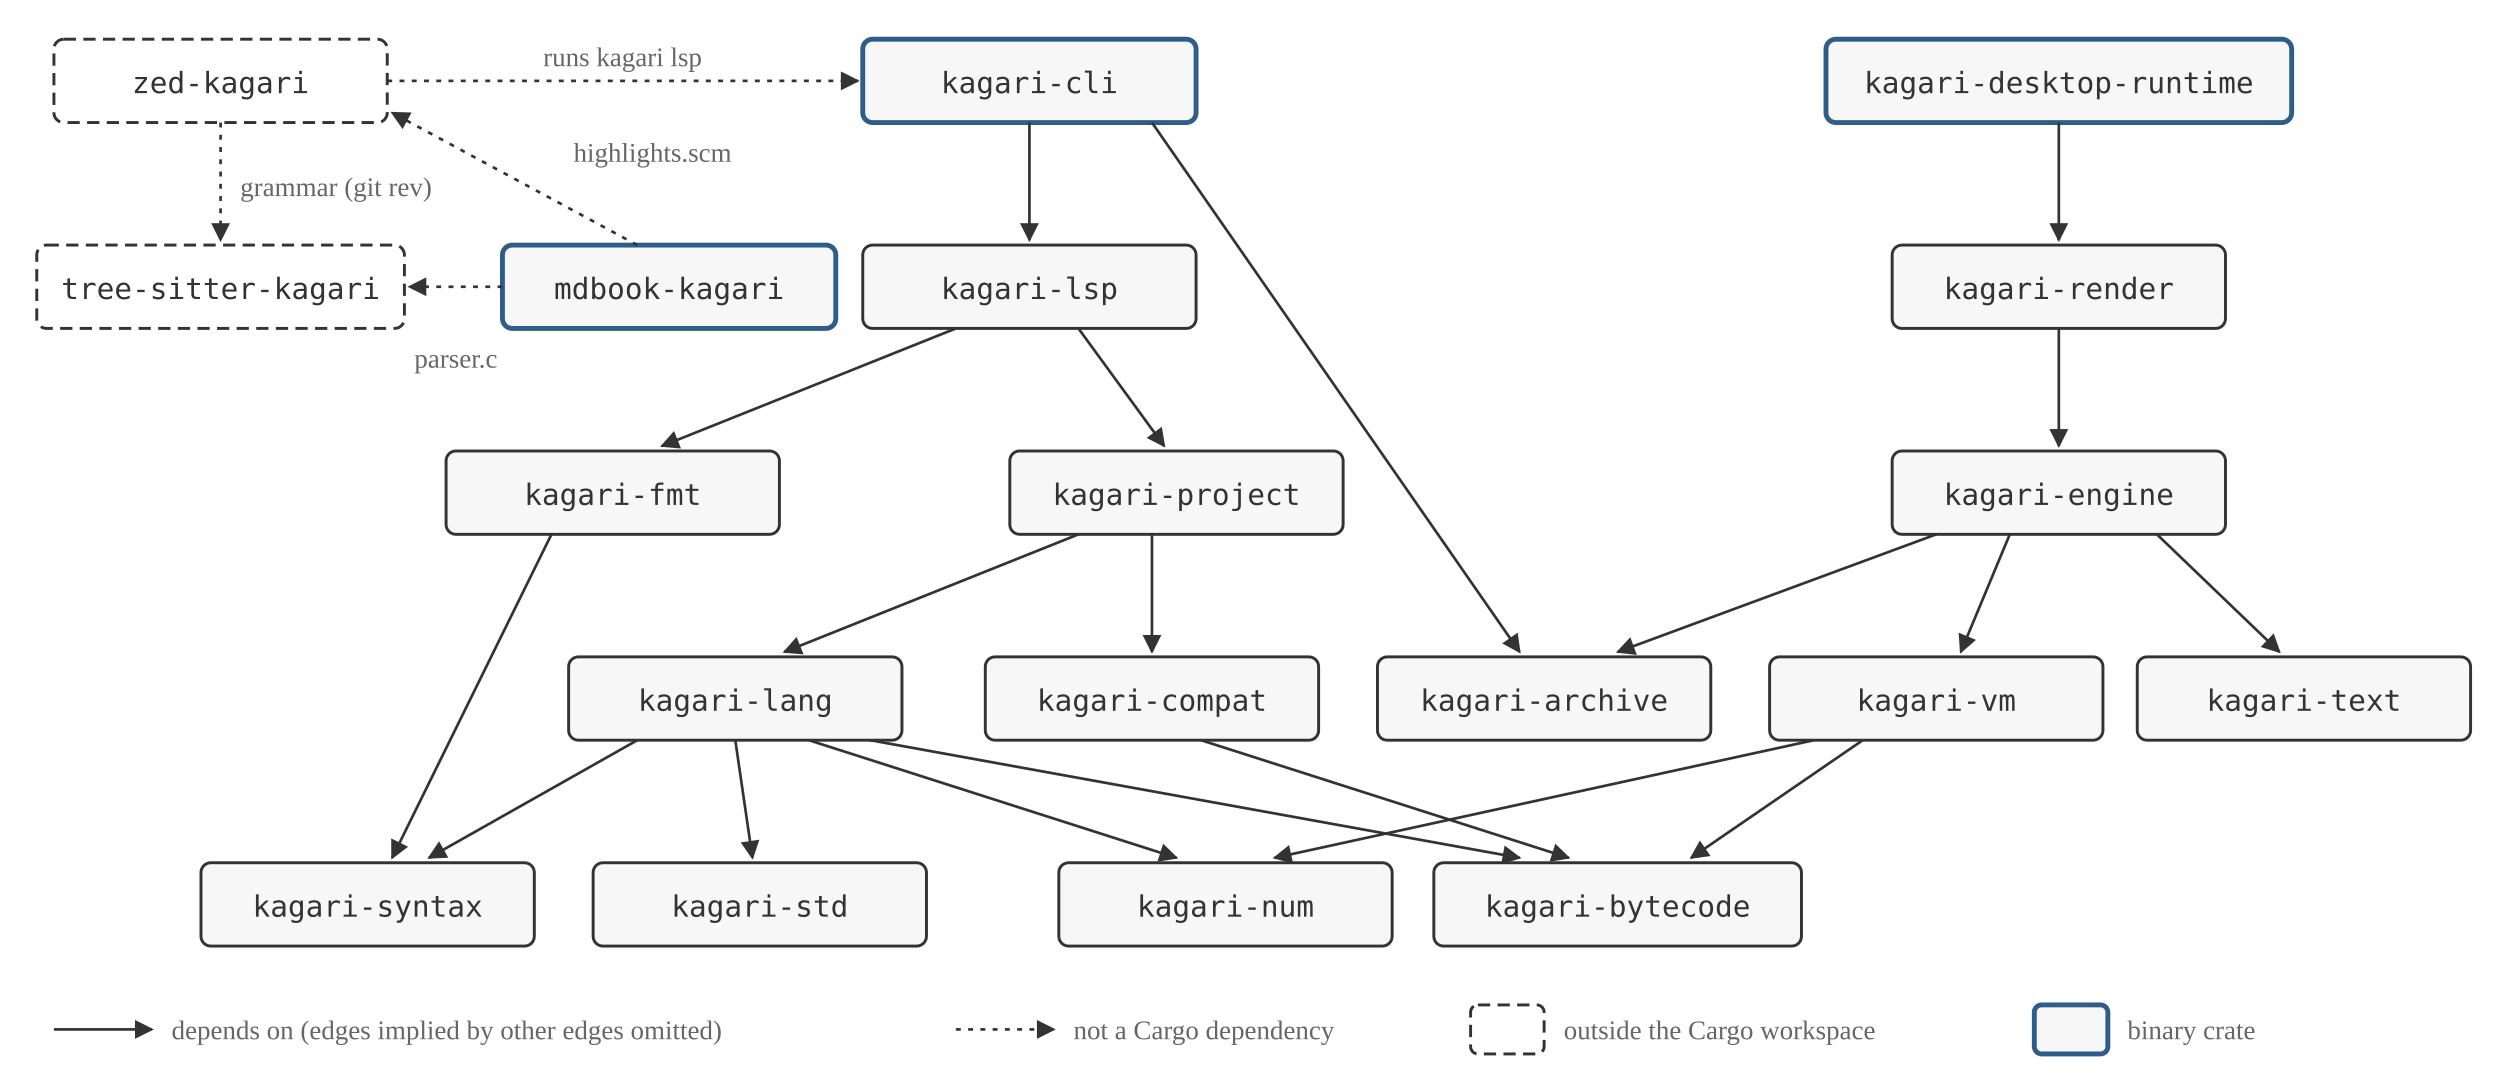
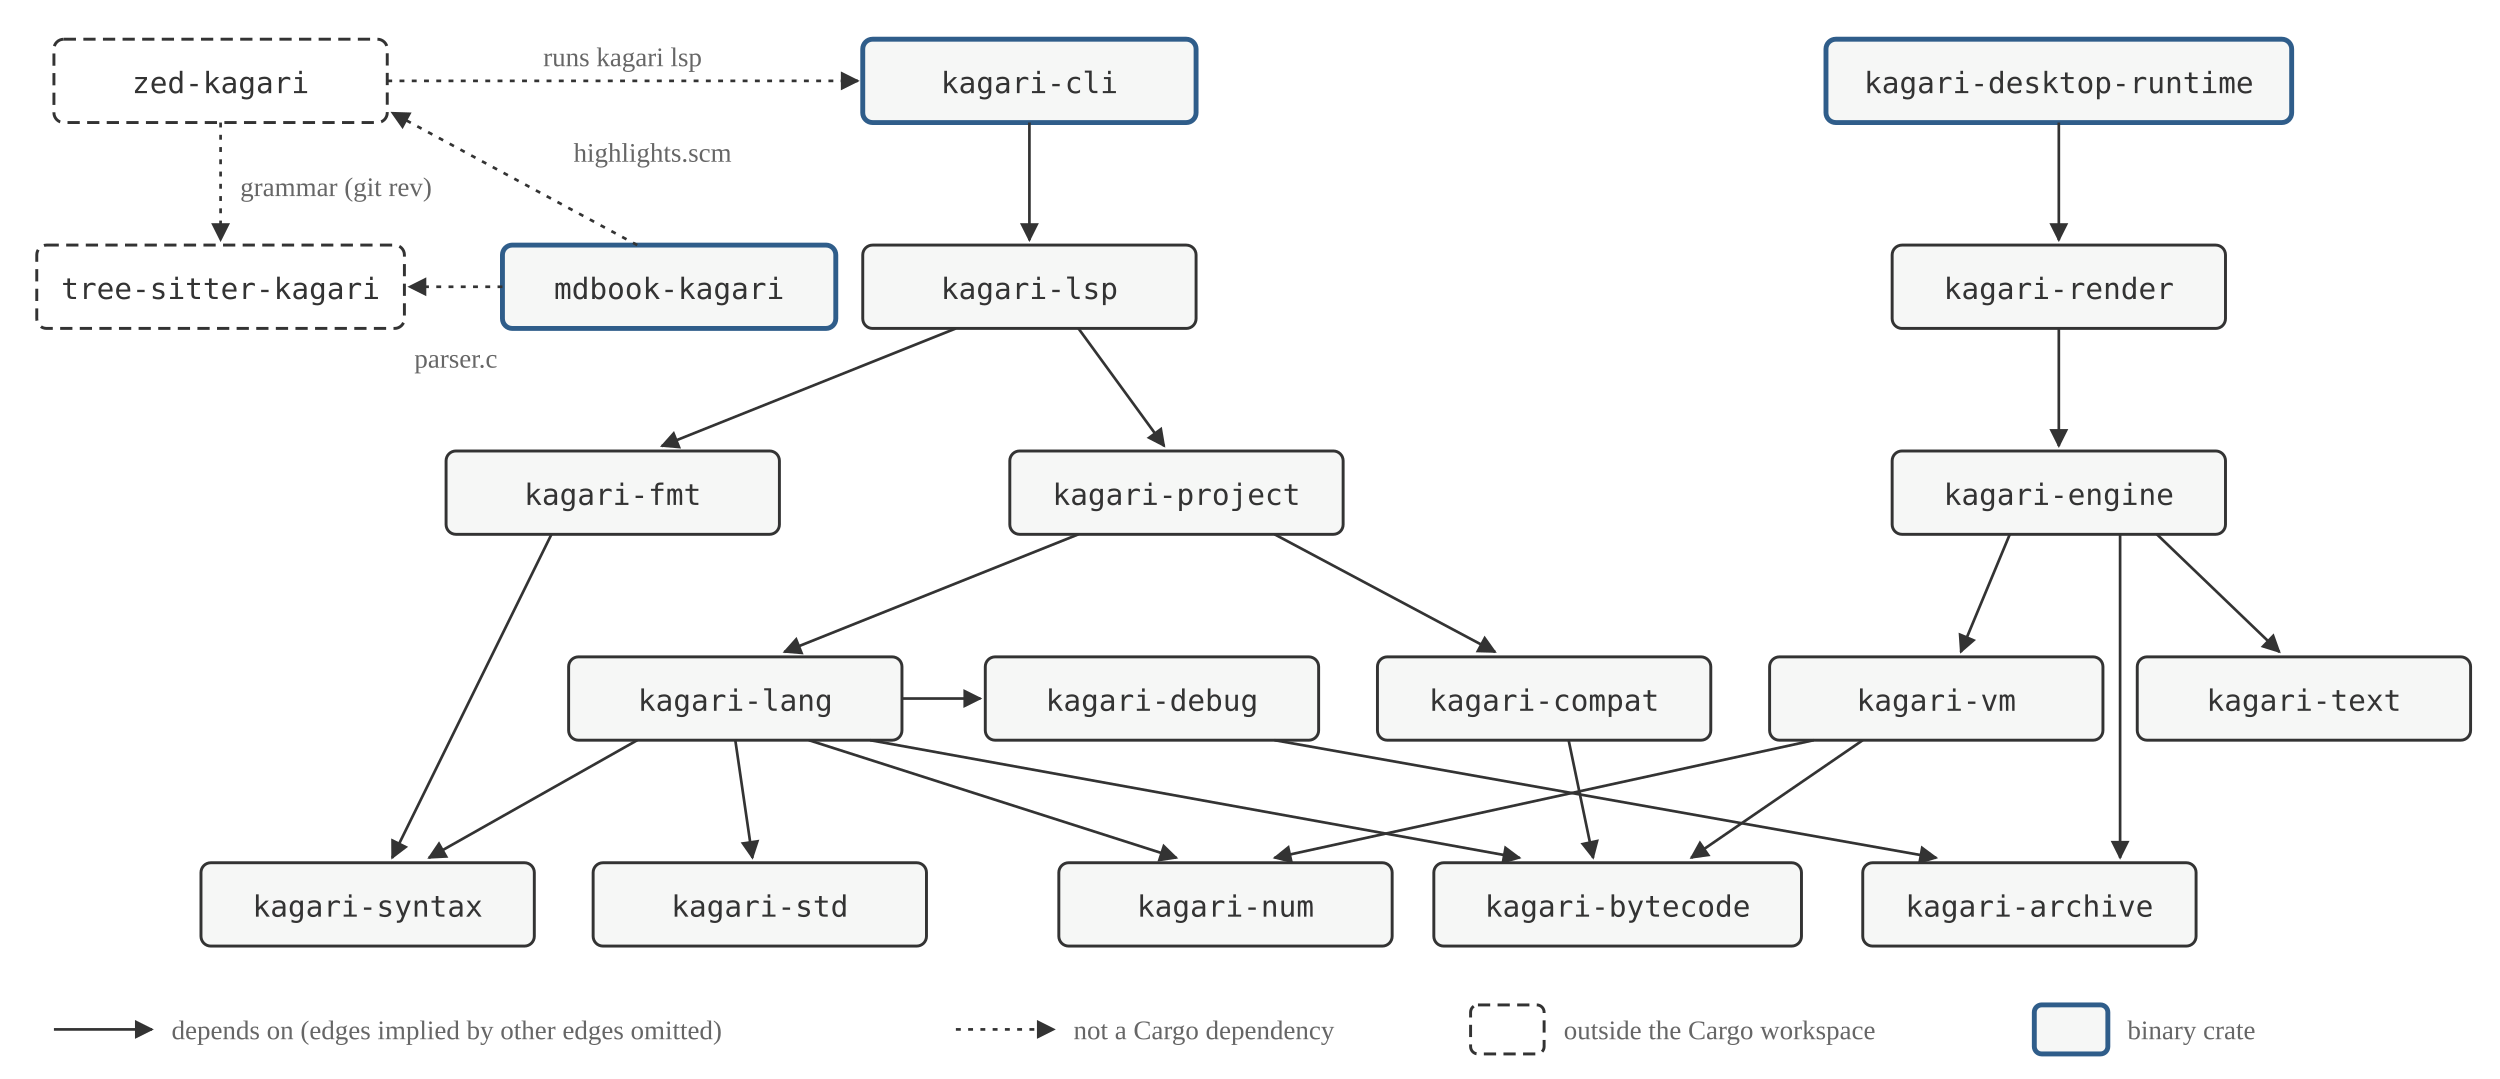
- <svg xmlns="http://www.w3.org/2000/svg" viewBox="0 0 1020 440" width="100%" style="max-width:1020px" role="img" aria-label="Crate dependency graph of the Kagari workspace: the kagari CLI depends on kagari-lsp and kagari-archive; kagari-lsp on kagari-project and kagari-fmt; kagari-project on kagari-compat and kagari-lang; kagari-lang on kagari-syntax, kagari-std, kagari-num and kagari-bytecode; the desktop runtime on kagari-render, which depends on kagari-engine, which depends on kagari-vm, kagari-text and kagari-archive; kagari-vm on kagari-bytecode and kagari-num. The Zed extension uses the tree-sitter grammar and runs kagari lsp. The mdbook-kagari book preprocessor compiles the tree-sitter parser and reads the Zed extension's highlights.scm.">
+ <svg xmlns="http://www.w3.org/2000/svg" viewBox="0 0 1020 440" width="100%" style="max-width:1020px" role="img" aria-label="Crate dependency graph of the Kagari workspace: the kagari CLI depends on kagari-lsp; kagari-lsp on kagari-project and kagari-fmt; kagari-project on kagari-compat and kagari-lang; kagari-lang on kagari-syntax, kagari-std, kagari-num, kagari-bytecode and kagari-debug, which depends on kagari-archive; the desktop runtime on kagari-render, which depends on kagari-engine, which depends on kagari-vm, kagari-text and kagari-archive; kagari-vm on kagari-bytecode and kagari-num. The Zed extension uses the tree-sitter grammar and runs kagari lsp. The mdbook-kagari book preprocessor compiles the tree-sitter parser and reads the Zed extension's highlights.scm.">
  <style>
.kg-box{fill:var(--quote-bg,#f6f7f6);stroke:var(--fg,#333);stroke-width:1.2}
.kg-hl{fill:var(--quote-bg,#f6f7f6);stroke:var(--links,#2f5d8a);stroke-width:2}
.kg-ext{fill:none;stroke:var(--fg,#333);stroke-width:1.2;stroke-dasharray:5 3}
.kg-ln{fill:none;stroke:var(--fg,#333);stroke-width:1.1}
.kg-dot{fill:none;stroke:var(--fg,#333);stroke-width:1.1;stroke-dasharray:2 3}
.kg-head{fill:var(--fg,#333)}
.kg-t{fill:var(--fg,#333);font-size:12px}
.kg-s{fill:var(--fg,#333);font-size:11px;opacity:.75}
.kg-m{font-family:monospace}
.kg-c{text-anchor:middle}
</style>
  <defs>
    <marker id="kg-arrow-layout" viewBox="0 0 10 10" refX="9" refY="5" markerWidth="7" markerHeight="7" orient="auto-start-reverse">
      <path d="M0,0L10,5L0,10z" class="kg-head" />
    </marker>
  </defs>
  <rect x="22" y="16" width="136" height="34" rx="4" class="kg-ext" />
  <text x="90" y="38" class="kg-t kg-m kg-c">zed-kagari</text>
  <rect x="352" y="16" width="136" height="34" rx="4" class="kg-hl" />
  <text x="420" y="38" class="kg-t kg-m kg-c">kagari-cli</text>
  <rect x="745" y="16" width="190" height="34" rx="4" class="kg-hl" />
  <text x="840" y="38" class="kg-t kg-m kg-c">kagari-desktop-runtime</text>
  <rect x="15" y="100" width="150" height="34" rx="4" class="kg-ext" />
  <text x="90" y="122" class="kg-t kg-m kg-c">tree-sitter-kagari</text>
  <rect x="352" y="100" width="136" height="34" rx="4" class="kg-box" />
  <text x="420" y="122" class="kg-t kg-m kg-c">kagari-lsp</text>
  <rect x="205" y="100" width="136" height="34" rx="4" class="kg-hl" />
  <text x="273" y="122" class="kg-t kg-m kg-c">mdbook-kagari</text>
  <rect x="772" y="100" width="136" height="34" rx="4" class="kg-box" />
  <text x="840" y="122" class="kg-t kg-m kg-c">kagari-render</text>
  <rect x="182" y="184" width="136" height="34" rx="4" class="kg-box" />
  <text x="250" y="206" class="kg-t kg-m kg-c">kagari-fmt</text>
  <rect x="412" y="184" width="136" height="34" rx="4" class="kg-box" />
  <text x="480" y="206" class="kg-t kg-m kg-c">kagari-project</text>
  <rect x="772" y="184" width="136" height="34" rx="4" class="kg-box" />
  <text x="840" y="206" class="kg-t kg-m kg-c">kagari-engine</text>
  <rect x="232" y="268" width="136" height="34" rx="4" class="kg-box" />
  <text x="300" y="290" class="kg-t kg-m kg-c">kagari-lang</text>
  <rect x="402" y="268" width="136" height="34" rx="4" class="kg-box" />
-   <text x="470" y="290" class="kg-t kg-m kg-c">kagari-compat</text>
+   <text x="470" y="290" class="kg-t kg-m kg-c">kagari-debug</text>
  <rect x="562" y="268" width="136" height="34" rx="4" class="kg-box" />
-   <text x="630" y="290" class="kg-t kg-m kg-c">kagari-archive</text>
+   <text x="630" y="290" class="kg-t kg-m kg-c">kagari-compat</text>
  <rect x="722" y="268" width="136" height="34" rx="4" class="kg-box" />
  <text x="790" y="290" class="kg-t kg-m kg-c">kagari-vm</text>
  <rect x="872" y="268" width="136" height="34" rx="4" class="kg-box" />
  <text x="940" y="290" class="kg-t kg-m kg-c">kagari-text</text>
  <rect x="82" y="352" width="136" height="34" rx="4" class="kg-box" />
  <text x="150" y="374" class="kg-t kg-m kg-c">kagari-syntax</text>
  <rect x="242" y="352" width="136" height="34" rx="4" class="kg-box" />
  <text x="310" y="374" class="kg-t kg-m kg-c">kagari-std</text>
  <rect x="432" y="352" width="136" height="34" rx="4" class="kg-box" />
  <text x="500" y="374" class="kg-t kg-m kg-c">kagari-num</text>
  <rect x="585" y="352" width="150" height="34" rx="4" class="kg-box" />
  <text x="660" y="374" class="kg-t kg-m kg-c">kagari-bytecode</text>
+   <rect x="760" y="352" width="136" height="34" rx="4" class="kg-box" />
+   <text x="828" y="374" class="kg-t kg-m kg-c">kagari-archive</text>
  <path d="M420,50V98" class="kg-ln" marker-end="url(#kg-arrow-layout)" />
-   <path d="M470,50L620,266" class="kg-ln" marker-end="url(#kg-arrow-layout)" />
  <path d="M440,134L475,182" class="kg-ln" marker-end="url(#kg-arrow-layout)" />
  <path d="M390,134L270,182" class="kg-ln" marker-end="url(#kg-arrow-layout)" />
-   <path d="M470,218V266" class="kg-ln" marker-end="url(#kg-arrow-layout)" />
+   <path d="M520,218L610,266" class="kg-ln" marker-end="url(#kg-arrow-layout)" />
  <path d="M440,218L320,266" class="kg-ln" marker-end="url(#kg-arrow-layout)" />
  <path d="M225,218L160,350" class="kg-ln" marker-end="url(#kg-arrow-layout)" />
  <path d="M260,302L175,350" class="kg-ln" marker-end="url(#kg-arrow-layout)" />
  <path d="M300,302L307,350" class="kg-ln" marker-end="url(#kg-arrow-layout)" />
  <path d="M330,302L480,350" class="kg-ln" marker-end="url(#kg-arrow-layout)" />
  <path d="M355,302L620,350" class="kg-ln" marker-end="url(#kg-arrow-layout)" />
-   <path d="M490,302L640,350" class="kg-ln" marker-end="url(#kg-arrow-layout)" />
+   <path d="M640,302L650,350" class="kg-ln" marker-end="url(#kg-arrow-layout)" />
  <path d="M760,302L690,350" class="kg-ln" marker-end="url(#kg-arrow-layout)" />
  <path d="M740,302L520,350" class="kg-ln" marker-end="url(#kg-arrow-layout)" />
  <path d="M820,218L800,266" class="kg-ln" marker-end="url(#kg-arrow-layout)" />
  <path d="M880,218L930,266" class="kg-ln" marker-end="url(#kg-arrow-layout)" />
-   <path d="M790,218L660,266" class="kg-ln" marker-end="url(#kg-arrow-layout)" />
+   <path d="M865,218V350" class="kg-ln" marker-end="url(#kg-arrow-layout)" />
+   <path d="M368,285H400" class="kg-ln" marker-end="url(#kg-arrow-layout)" />
+   <path d="M520,302L790,350" class="kg-ln" marker-end="url(#kg-arrow-layout)" />
  <path d="M840,134V182" class="kg-ln" marker-end="url(#kg-arrow-layout)" />
  <path d="M840,50V98" class="kg-ln" marker-end="url(#kg-arrow-layout)" />
  <path d="M90,50V98" class="kg-dot" marker-end="url(#kg-arrow-layout)" />
  <text x="98" y="80" class="kg-s">grammar (git rev)</text>
  <path d="M158,33H350" class="kg-dot" marker-end="url(#kg-arrow-layout)" />
  <text x="254" y="27" class="kg-s kg-c">runs kagari lsp</text>
  <path d="M205,117H167" class="kg-dot" marker-end="url(#kg-arrow-layout)" />
  <text x="186" y="150" class="kg-s kg-c">parser.c</text>
  <path d="M260,100L160,46" class="kg-dot" marker-end="url(#kg-arrow-layout)" />
  <text x="234" y="66" class="kg-s">highlights.scm</text>
  <path d="M22,420H62" class="kg-ln" marker-end="url(#kg-arrow-layout)" />
  <text x="70" y="424" class="kg-s">depends on (edges implied by other edges omitted)</text>
  <path d="M390,420H430" class="kg-dot" marker-end="url(#kg-arrow-layout)" />
  <text x="438" y="424" class="kg-s">not a Cargo dependency</text>
  <rect x="600" y="410" width="30" height="20" rx="3" class="kg-ext" />
  <text x="638" y="424" class="kg-s">outside the Cargo workspace</text>
  <rect x="830" y="410" width="30" height="20" rx="3" class="kg-hl" />
  <text x="868" y="424" class="kg-s">binary crate</text>
</svg>
